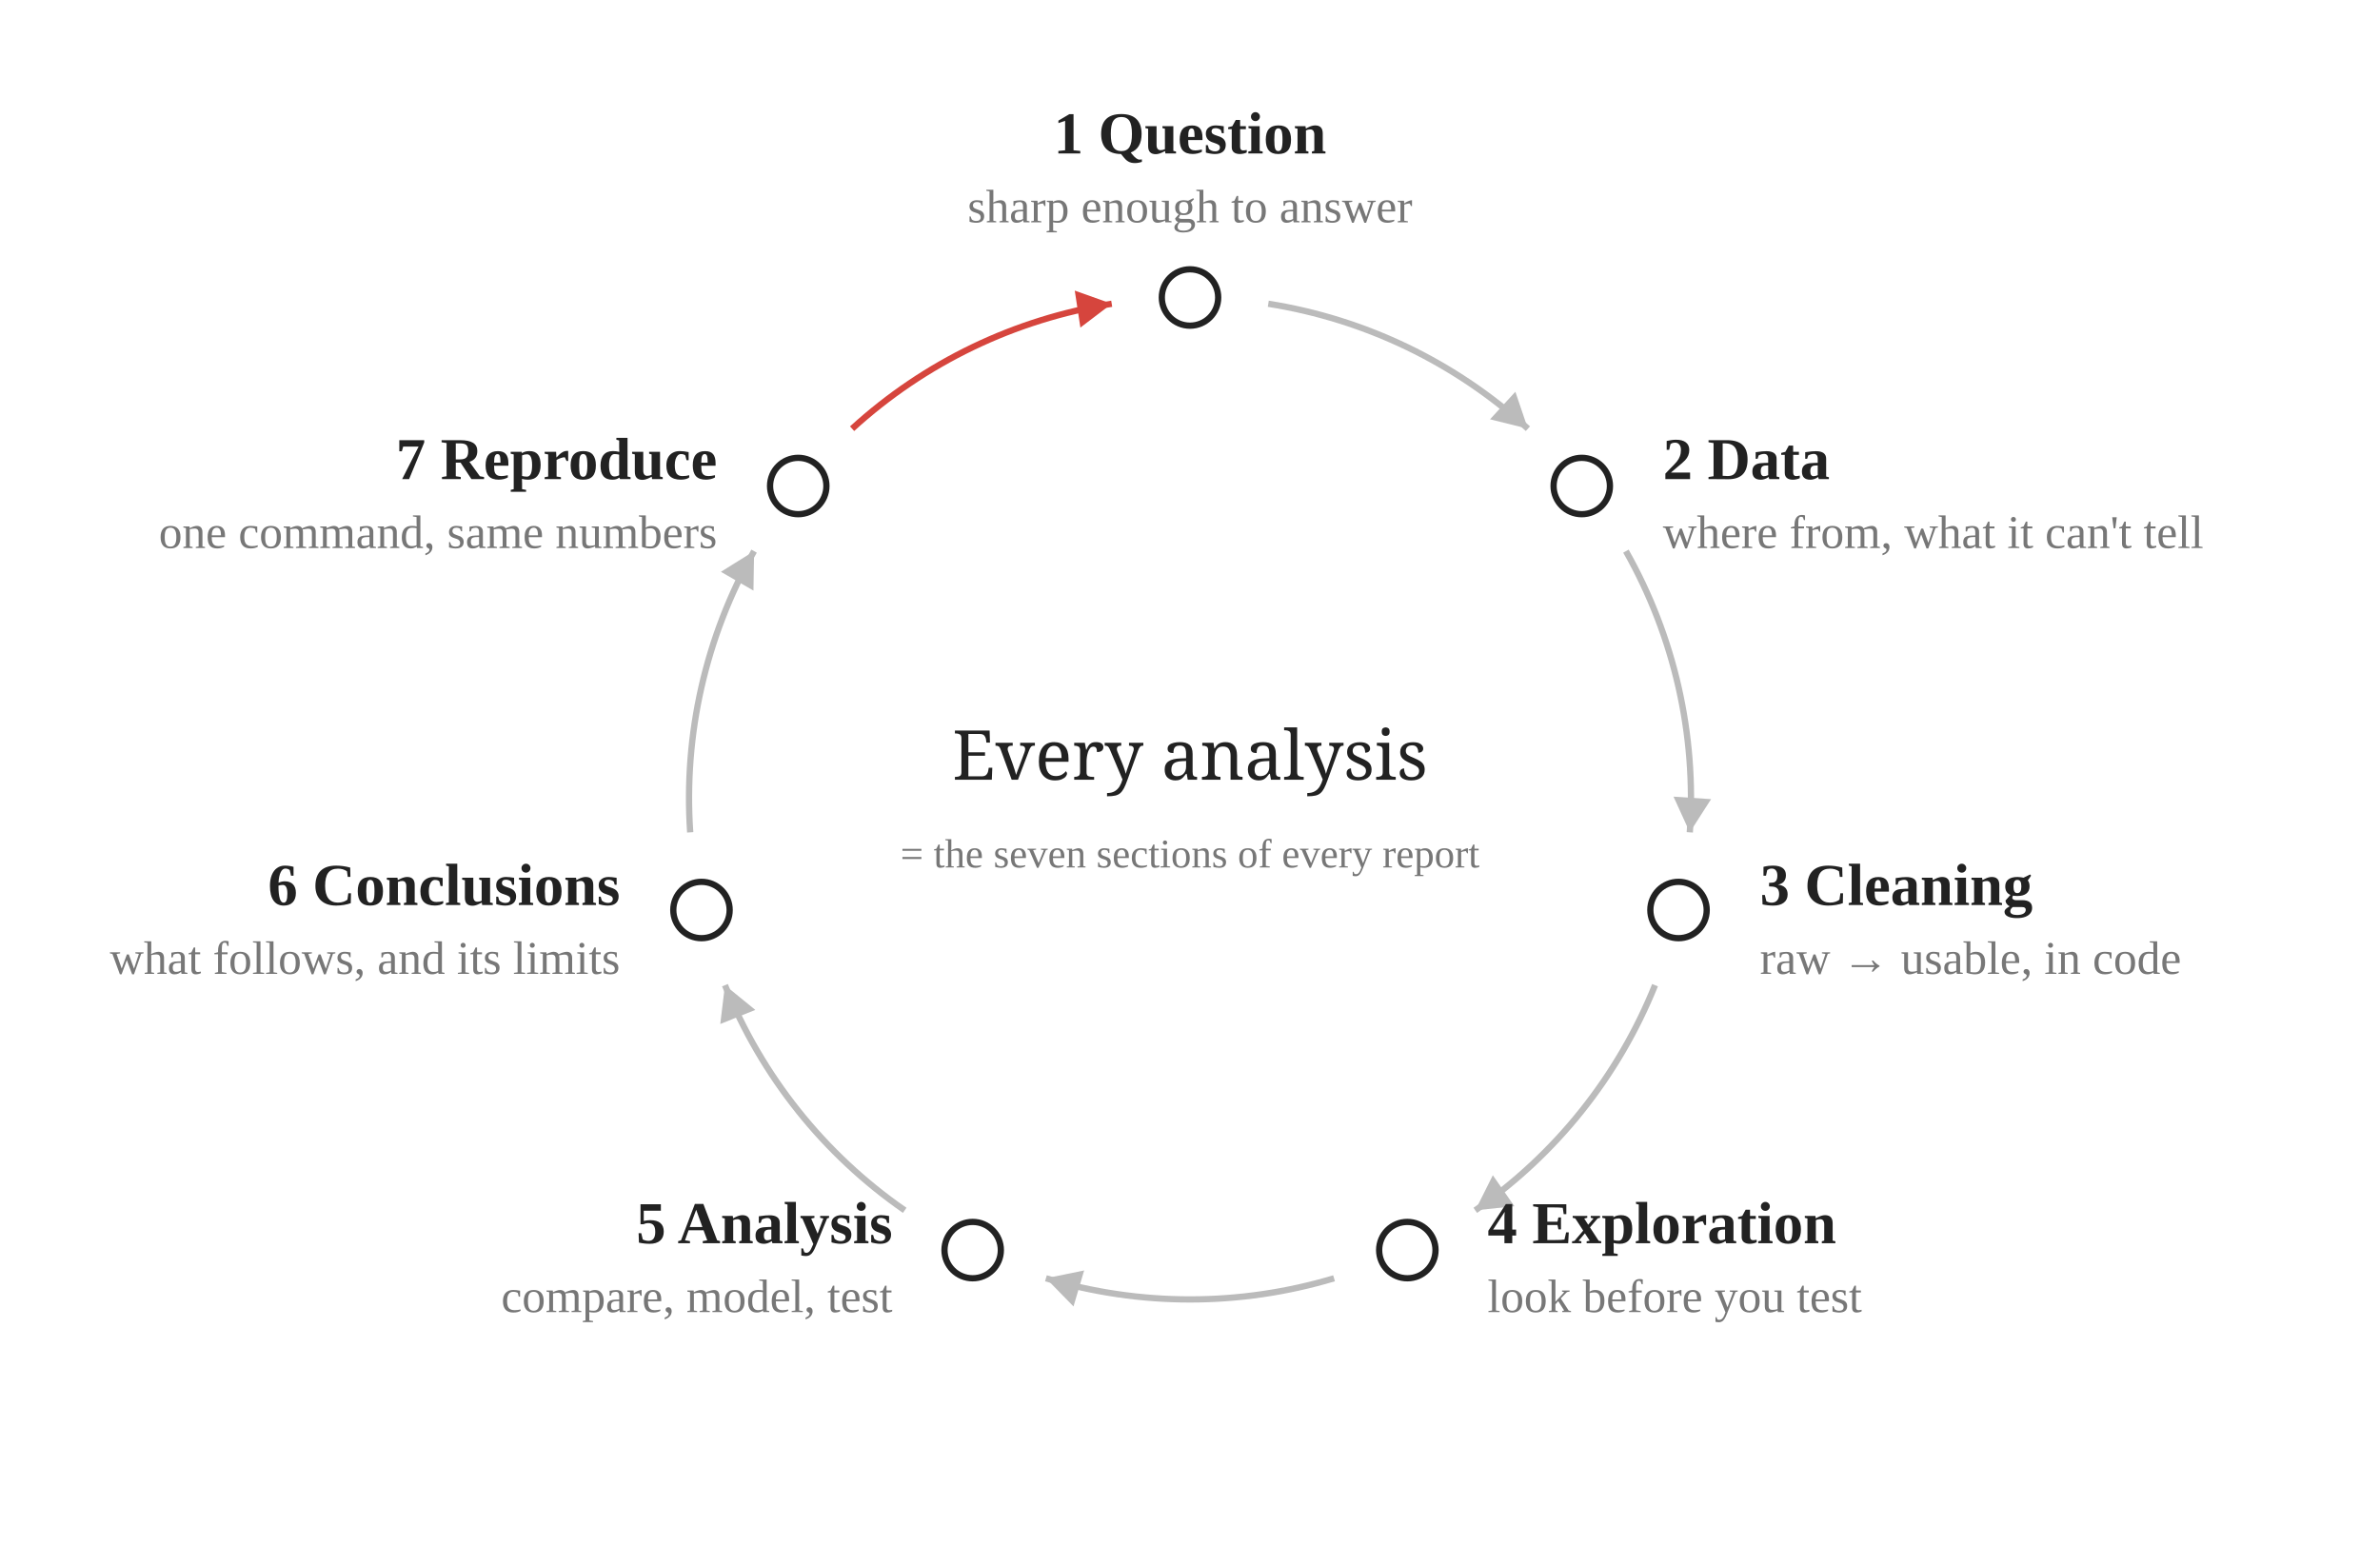
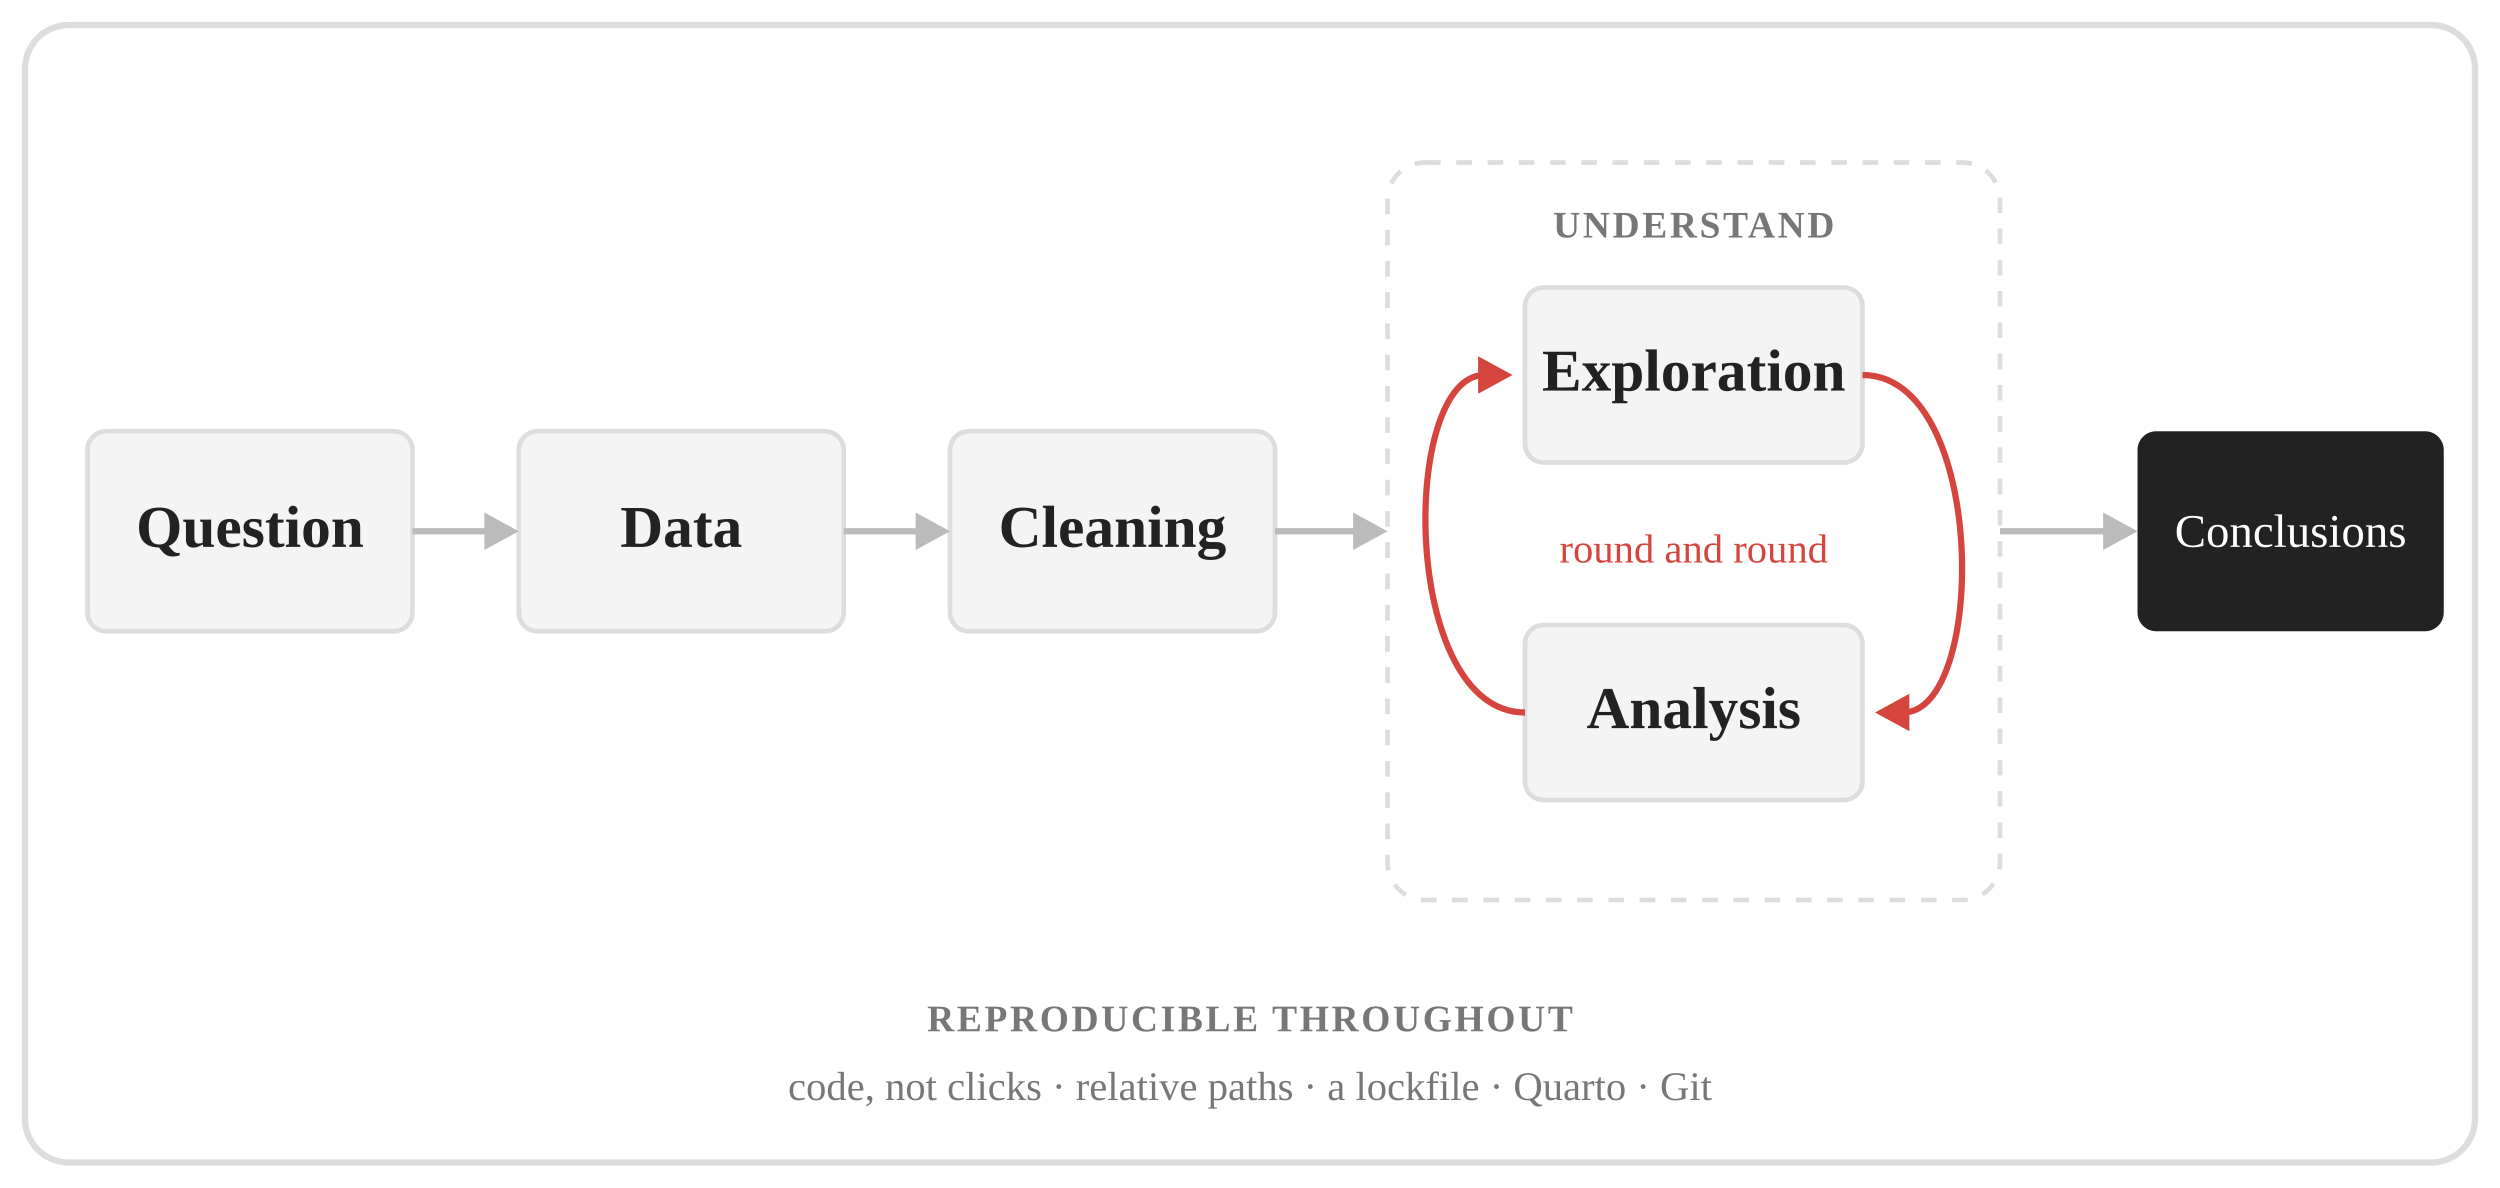
- <svg xmlns="http://www.w3.org/2000/svg" class="fd" viewBox="0 0 760 500" role="img">
+ <svg xmlns="http://www.w3.org/2000/svg" class="fd" viewBox="0 0 800 380" role="img">
  <style>
.fd text{font-family:var(--font-sans,'IBM Plex Sans',system-ui,sans-serif);fill:var(--c-text,#222);font-size:15px}
.fd .muted{fill:var(--c-muted,#777);font-size:13px}
.fd .lg{font-size:19px;font-weight:600}
.fd .lgm{font-size:15px;fill:var(--c-muted,#777)}
.fd .head{fill:var(--c-muted,#777);font-size:12px;font-weight:600;letter-spacing:.07em}
.fd .big{font-family:'IBM Plex Serif',Georgia,serif;font-size:22px}
.fd text.hot,.fd .hot text{fill:var(--c-accent,#d6453d)}
.fd .box{fill:var(--c-tint,#f4f4f4);stroke:var(--c-line,#ddd);stroke-width:1.5}
.fd .box.hot{stroke:var(--c-accent,#d6453d);stroke-width:2}
.fd .box.solid{fill:var(--c-text,#222);stroke:none}
.fd .solid-text{fill:var(--c-bg,#fff)}
.fd .edge{stroke:var(--c-faint,#bbb);stroke-width:2;fill:none}
.fd .edge.hot{stroke:var(--c-accent,#d6453d)}
.fd .tip{fill:var(--c-faint,#bbb)}
.fd .tip.hot{fill:var(--c-accent,#d6453d)}
.fd .node{fill:var(--c-bg,#fff);stroke:var(--c-text,#222);stroke-width:2}
.fd .bar{fill:var(--c-faint,#bbb)}
.fd .bar.hot{fill:var(--c-accent,#d6453d)}
</style>
-   <path class="edge" d="M405.0,97.0 A160,160 0 0 1 487.9,136.9" />
-   <path class="tip" d="M487.9,136.9 L483.9,125.1 L475.8,133.9 Z" />
-   <path class="edge" d="M519.2,176.0 A160,160 0 0 1 539.6,265.8" />
-   <path class="tip" d="M539.6,265.8 L546.4,255.2 L534.4,254.4 Z" />
-   <path class="edge" d="M528.5,314.6 A160,160 0 0 1 471.1,386.5" />
-   <path class="tip" d="M471.1,386.5 L483.6,385.2 L476.7,375.3 Z" />
-   <path class="edge" d="M426.0,408.2 A160,160 0 0 1 334.0,408.2" />
-   <path class="tip" d="M334.0,408.2 L342.8,417.2 L346.2,405.7 Z" />
-   <path class="edge" d="M288.9,386.5 A160,160 0 0 1 231.5,314.6" />
-   <path class="tip" d="M231.5,314.6 L230.0,327.0 L241.2,322.5 Z" />
-   <path class="edge" d="M220.4,265.8 A160,160 0 0 1 240.8,176.0" />
-   <path class="tip" d="M240.8,176.0 L230.2,182.6 L240.6,188.6 Z" />
-   <path class="edge hot" d="M272.1,136.9 A160,160 0 0 1 355.0,97.0" />
-   <path class="tip hot" d="M355.0,97.0 L343.2,92.8 L345.0,104.6 Z" />
-   <circle class="node" cx="380.0" cy="95.0" r="9" />
-   <text class="lg" x="380" y="49" text-anchor="middle">1  Question</text>
-   <text class="lgm" x="380" y="71" text-anchor="middle">sharp enough to answer</text>
-   <circle class="node" cx="505.1" cy="155.2" r="9" />
-   <text class="lg" x="531" y="153" text-anchor="start">2  Data</text>
-   <text class="lgm" x="531" y="175" text-anchor="start">where from, what it can't tell</text>
-   <circle class="node" cx="536.0" cy="290.6" r="9" />
-   <text class="lg" x="562" y="289" text-anchor="start">3  Cleaning</text>
-   <text class="lgm" x="562" y="311" text-anchor="start">raw → usable, in code</text>
-   <circle class="node" cx="449.4" cy="399.2" r="9" />
-   <text class="lg" x="475" y="397" text-anchor="start">4  Exploration</text>
-   <text class="lgm" x="475" y="419" text-anchor="start">look before you test</text>
-   <circle class="node" cx="310.6" cy="399.2" r="9" />
-   <text class="lg" x="285" y="397" text-anchor="end">5  Analysis</text>
-   <text class="lgm" x="285" y="419" text-anchor="end">compare, model, test</text>
-   <circle class="node" cx="224.0" cy="290.6" r="9" />
-   <text class="lg" x="198" y="289" text-anchor="end">6  Conclusions</text>
-   <text class="lgm" x="198" y="311" text-anchor="end">what follows, and its limits</text>
-   <circle class="node" cx="254.9" cy="155.2" r="9" />
-   <text class="lg" x="229" y="153" text-anchor="end">7  Reproduce</text>
-   <text class="lgm" x="229" y="175" text-anchor="end">one command, same numbers</text>
-   <text class="big" x="380" y="249" text-anchor="middle">Every analysis</text>
-   <text class="muted" x="380" y="277" text-anchor="middle">= the seven sections of every report</text>
+   <rect class="box" x="8" y="8" width="784" height="364" rx="14" style="fill:none;stroke-width:2" />
+   <rect class="box " x="28" y="138" width="104" height="64" rx="6" />
+   <text class="lg" x="80" y="175" text-anchor="middle">Question</text>
+   <rect class="box " x="166" y="138" width="104" height="64" rx="6" />
+   <text class="lg" x="218" y="175" text-anchor="middle">Data</text>
+   <rect class="box " x="304" y="138" width="104" height="64" rx="6" />
+   <text class="lg" x="356" y="175" text-anchor="middle">Cleaning</text>
+   <rect class="box solid" x="684" y="138" width="98" height="64" rx="6" />
+   <text class="solid-text" x="733" y="175" text-anchor="middle">Conclusions</text>
+   <rect class="box" x="444" y="52" width="196" height="236" rx="12" style="fill:none;stroke-dasharray:5 5" />
+   <text class="head" x="542" y="76" text-anchor="middle">UNDERSTAND</text>
+   <rect class="box " x="488" y="92" width="108" height="56" rx="6" />
+   <text class="lg" x="542" y="125" text-anchor="middle">Exploration</text>
+   <rect class="box " x="488" y="200" width="108" height="56" rx="6" />
+   <text class="lg" x="542" y="233" text-anchor="middle">Analysis</text>
+   <path class="edge hot" d="M596,120 C636,120 636,228 609.0,228.0" />
+   <path class="tip hot" d="M600.0,228.0 L611.0,234.0 L611.0,222.0 Z" />
+   <path class="edge hot" d="M488,228 C448,228 448,120 475.0,120.0" />
+   <path class="tip hot" d="M484.0,120.0 L473.0,114.0 L473.0,126.0 Z" />
+   <text class="muted hot" x="542" y="180" text-anchor="middle">round and round</text>
+   <path class="edge" d="M132,170 L157.0,170.0" />
+   <path class="tip" d="M166.0,170.0 L155.0,164.0 L155.0,176.0 Z" />
+   <path class="edge" d="M270,170 L295.0,170.0" />
+   <path class="tip" d="M304.0,170.0 L293.0,164.0 L293.0,176.0 Z" />
+   <path class="edge" d="M408,170 L435.0,170.0" />
+   <path class="tip" d="M444.0,170.0 L433.0,164.0 L433.0,176.0 Z" />
+   <path class="edge" d="M640,170 L675.0,170.0" />
+   <path class="tip" d="M684.0,170.0 L673.0,164.0 L673.0,176.0 Z" />
+   <text class="head" x="400" y="330" text-anchor="middle">REPRODUCIBLE THROUGHOUT</text>
+   <text class="muted" x="400" y="352" text-anchor="middle">code, not clicks · relative paths · a lockfile · Quarto · Git</text>
</svg>
